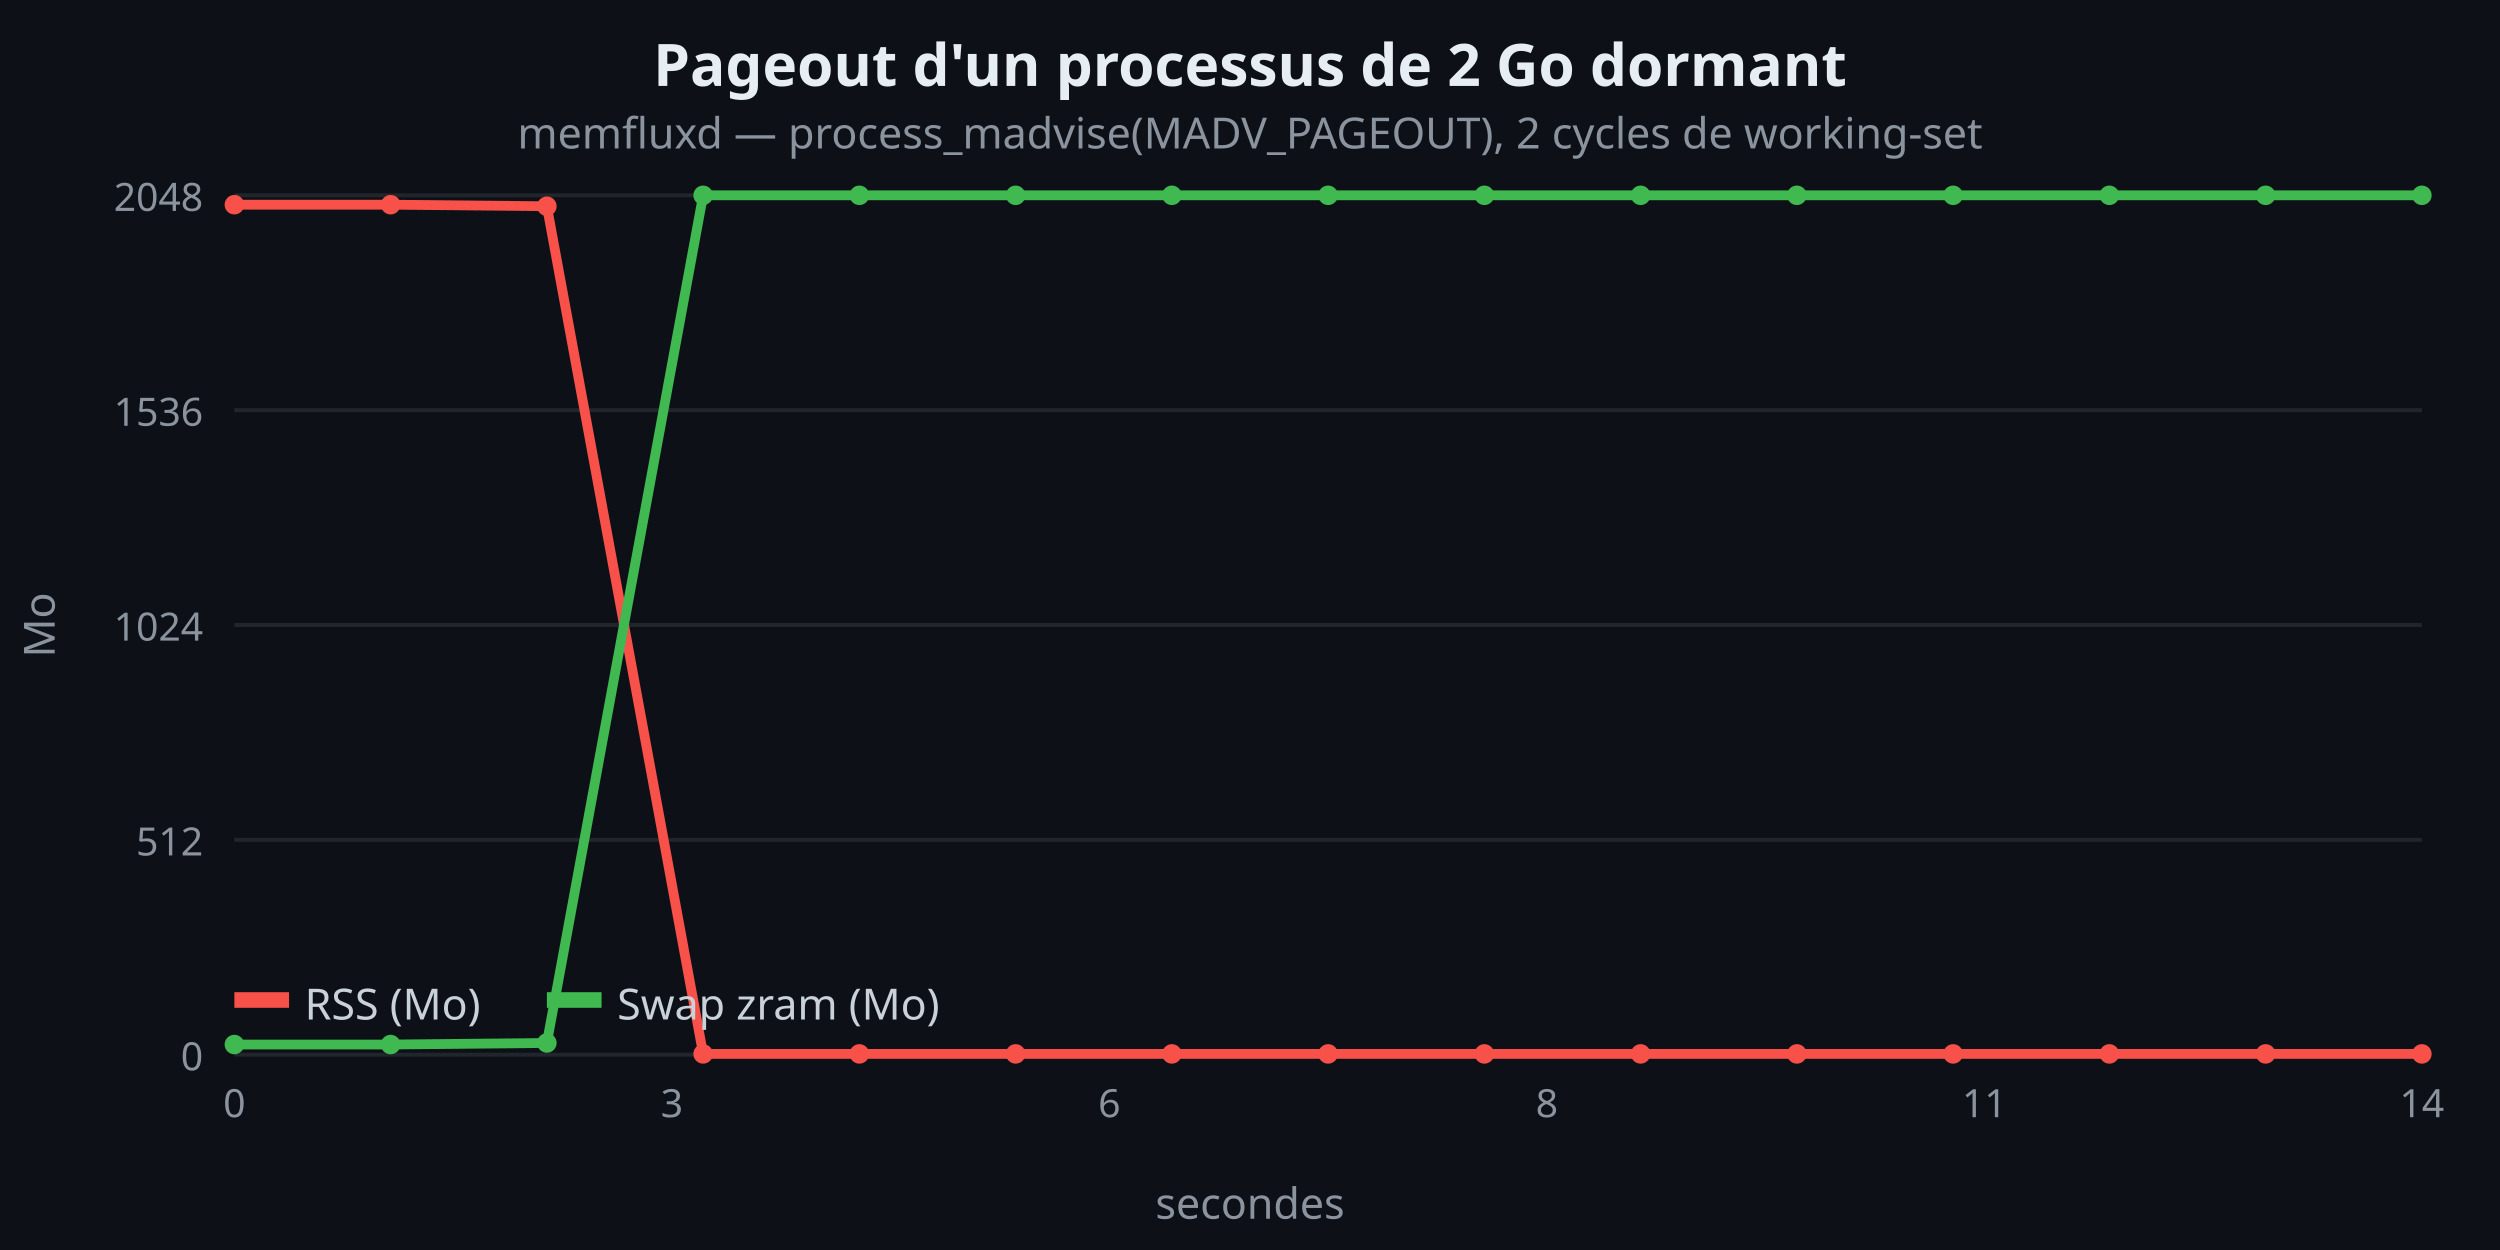
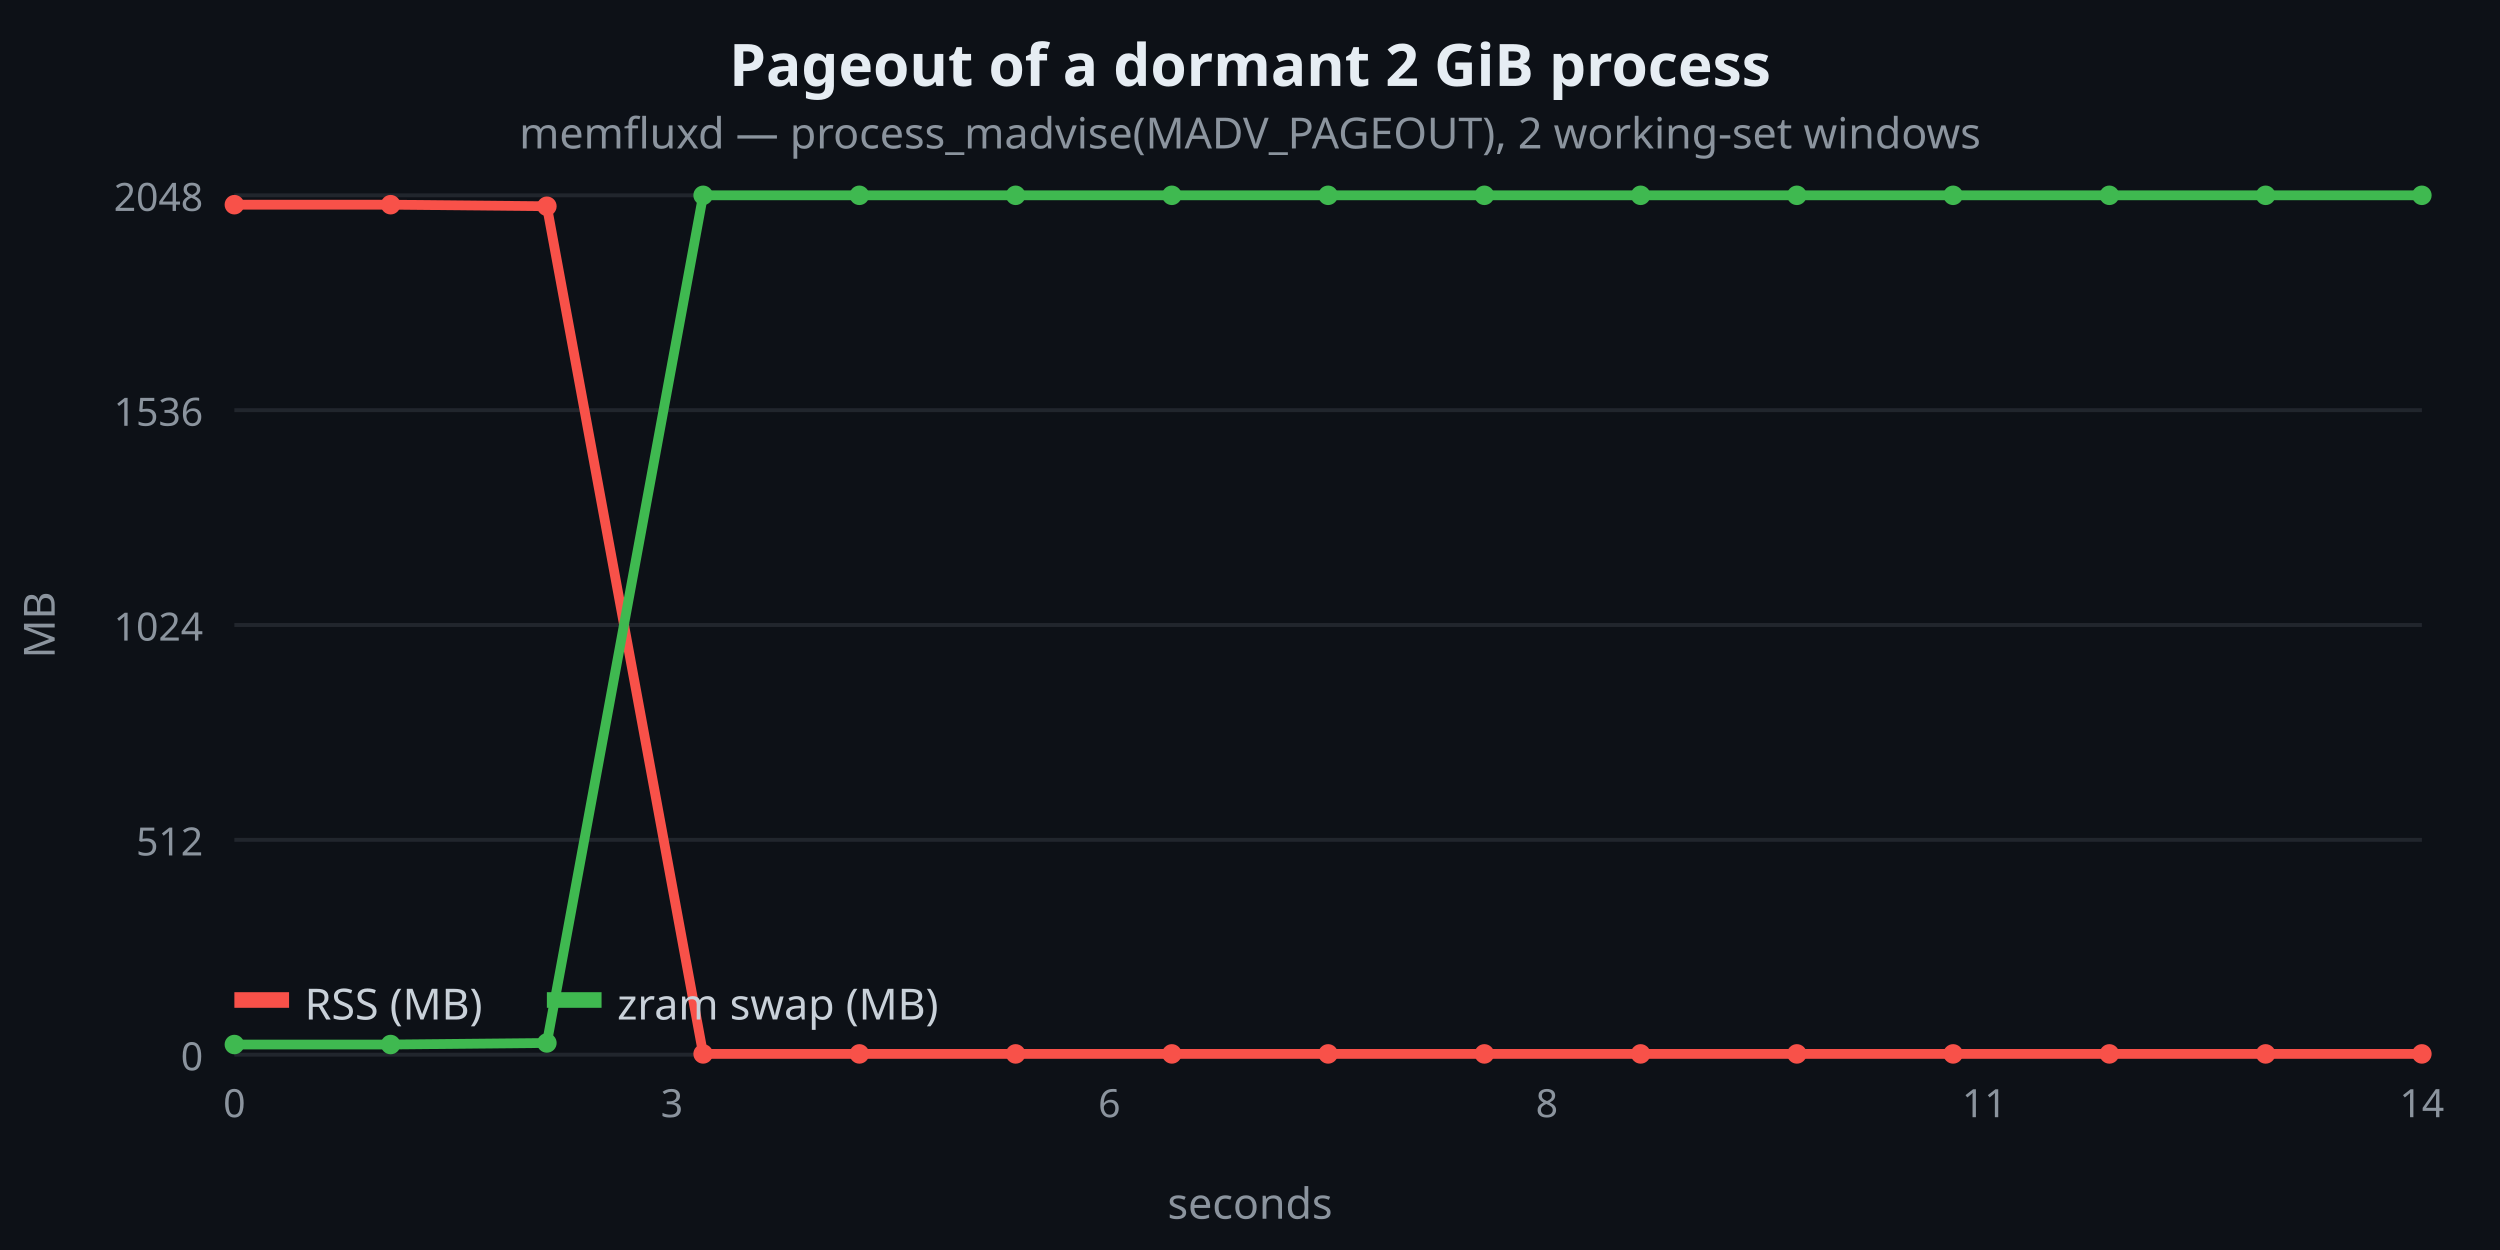
<svg xmlns="http://www.w3.org/2000/svg" width="640" height="320" viewBox="0 0 640 320">
  <rect width="640" height="320" fill="#0d1117" />
-   <text x="320.0" y="22" fill="#e6edf3" font-size="15" text-anchor="middle" font-family="sans-serif" font-weight="600">Pageout d'un processus de 2 Go dormant</text>
-   <text x="320.0" y="38" fill="#8b949e" font-size="11" text-anchor="middle" font-family="sans-serif">memfluxd — process_madvise(MADV_PAGEOUT), 2 cycles de working-set</text>
+   <text x="320.0" y="22" fill="#e6edf3" font-size="15" text-anchor="middle" font-family="sans-serif" font-weight="600">Pageout of a dormant 2 GiB process</text>
+   <text x="320.0" y="38" fill="#8b949e" font-size="11" text-anchor="middle" font-family="sans-serif">memfluxd — process_madvise(MADV_PAGEOUT), 2 working-set windows</text>
  <line x1="60" y1="50" x2="620" y2="50" stroke="#21262d" stroke-width="1" />
  <text x="52" y="54" fill="#8b949e" font-size="10" text-anchor="end" font-family="sans-serif">2048</text>
  <line x1="60" y1="105" x2="620" y2="105" stroke="#21262d" stroke-width="1" />
  <text x="52" y="109" fill="#8b949e" font-size="10" text-anchor="end" font-family="sans-serif">1536</text>
  <line x1="60" y1="160" x2="620" y2="160" stroke="#21262d" stroke-width="1" />
  <text x="52" y="164" fill="#8b949e" font-size="10" text-anchor="end" font-family="sans-serif">1024</text>
  <line x1="60" y1="215" x2="620" y2="215" stroke="#21262d" stroke-width="1" />
  <text x="52" y="219" fill="#8b949e" font-size="10" text-anchor="end" font-family="sans-serif">512</text>
  <line x1="60" y1="270" x2="620" y2="270" stroke="#21262d" stroke-width="1" />
  <text x="52" y="274" fill="#8b949e" font-size="10" text-anchor="end" font-family="sans-serif">0</text>
  <text x="60" y="286" fill="#8b949e" font-size="10" text-anchor="middle" font-family="sans-serif">0</text>
  <text x="172" y="286" fill="#8b949e" font-size="10" text-anchor="middle" font-family="sans-serif">3</text>
  <text x="284" y="286" fill="#8b949e" font-size="10" text-anchor="middle" font-family="sans-serif">6</text>
  <text x="396" y="286" fill="#8b949e" font-size="10" text-anchor="middle" font-family="sans-serif">8</text>
  <text x="508" y="286" fill="#8b949e" font-size="10" text-anchor="middle" font-family="sans-serif">11</text>
  <text x="620" y="286" fill="#8b949e" font-size="10" text-anchor="middle" font-family="sans-serif">14</text>
-   <text x="320.0" y="312" fill="#8b949e" font-size="11" text-anchor="middle" font-family="sans-serif">secondes</text>
-   <text x="14" y="160.0" fill="#8b949e" font-size="11" text-anchor="middle" font-family="sans-serif" transform="rotate(-90 14 160.0)">Mo</text>
+   <text x="320.0" y="312" fill="#8b949e" font-size="11" text-anchor="middle" font-family="sans-serif">seconds</text>
+   <text x="14" y="160.0" fill="#8b949e" font-size="11" text-anchor="middle" font-family="sans-serif" transform="rotate(-90 14 160.0)">MB</text>
  <path d="M60.0,52.4 L100.0,52.4 L140.0,52.8 L180.0,269.8 L220.0,269.8 L260.0,269.8 L300.0,269.8 L340.0,269.8 L380.0,269.8 L420.0,269.8 L460.0,269.8 L500.0,269.8 L540.0,269.8 L580.0,269.8 L620.0,269.8" fill="none" stroke="#f85149" stroke-width="2.5" stroke-linejoin="round" />
  <circle cx="60.0" cy="52.4" r="2.5" fill="#f85149" />
  <circle cx="100.0" cy="52.4" r="2.5" fill="#f85149" />
  <circle cx="140.0" cy="52.8" r="2.5" fill="#f85149" />
  <circle cx="180.0" cy="269.8" r="2.5" fill="#f85149" />
  <circle cx="220.0" cy="269.8" r="2.5" fill="#f85149" />
  <circle cx="260.0" cy="269.8" r="2.5" fill="#f85149" />
  <circle cx="300.0" cy="269.8" r="2.5" fill="#f85149" />
  <circle cx="340.0" cy="269.8" r="2.5" fill="#f85149" />
  <circle cx="380.0" cy="269.8" r="2.5" fill="#f85149" />
  <circle cx="420.0" cy="269.8" r="2.5" fill="#f85149" />
  <circle cx="460.0" cy="269.8" r="2.5" fill="#f85149" />
  <circle cx="500.0" cy="269.8" r="2.5" fill="#f85149" />
  <circle cx="540.0" cy="269.8" r="2.5" fill="#f85149" />
  <circle cx="580.0" cy="269.8" r="2.5" fill="#f85149" />
  <circle cx="620.0" cy="269.8" r="2.5" fill="#f85149" />
  <path d="M60.0,267.4 L100.0,267.4 L140.0,267.0 L180.0,50.0 L220.0,50.0 L260.0,50.0 L300.0,50.0 L340.0,50.0 L380.0,50.0 L420.0,50.0 L460.0,50.0 L500.0,50.0 L540.0,50.0 L580.0,50.0 L620.0,50.0" fill="none" stroke="#3fb950" stroke-width="2.5" stroke-linejoin="round" />
  <circle cx="60.0" cy="267.4" r="2.5" fill="#3fb950" />
  <circle cx="100.0" cy="267.4" r="2.5" fill="#3fb950" />
  <circle cx="140.0" cy="267.0" r="2.5" fill="#3fb950" />
  <circle cx="180.0" cy="50.0" r="2.5" fill="#3fb950" />
  <circle cx="220.0" cy="50.0" r="2.5" fill="#3fb950" />
  <circle cx="260.0" cy="50.0" r="2.5" fill="#3fb950" />
  <circle cx="300.0" cy="50.0" r="2.5" fill="#3fb950" />
  <circle cx="340.0" cy="50.0" r="2.5" fill="#3fb950" />
  <circle cx="380.0" cy="50.0" r="2.5" fill="#3fb950" />
  <circle cx="420.0" cy="50.0" r="2.5" fill="#3fb950" />
  <circle cx="460.0" cy="50.0" r="2.5" fill="#3fb950" />
  <circle cx="500.0" cy="50.0" r="2.5" fill="#3fb950" />
  <circle cx="540.0" cy="50.0" r="2.5" fill="#3fb950" />
  <circle cx="580.0" cy="50.0" r="2.5" fill="#3fb950" />
  <circle cx="620.0" cy="50.0" r="2.5" fill="#3fb950" />
  <rect x="60" y="254" width="14" height="4" fill="#f85149" />
-   <text x="78" y="261" fill="#c9d1d9" font-size="11" font-family="sans-serif">RSS (Mo)</text>
+   <text x="78" y="261" fill="#c9d1d9" font-size="11" font-family="sans-serif">RSS (MB)</text>
  <rect x="140" y="254" width="14" height="4" fill="#3fb950" />
-   <text x="158" y="261" fill="#c9d1d9" font-size="11" font-family="sans-serif">Swap zram (Mo)</text>
+   <text x="158" y="261" fill="#c9d1d9" font-size="11" font-family="sans-serif">zram swap (MB)</text>
</svg>
